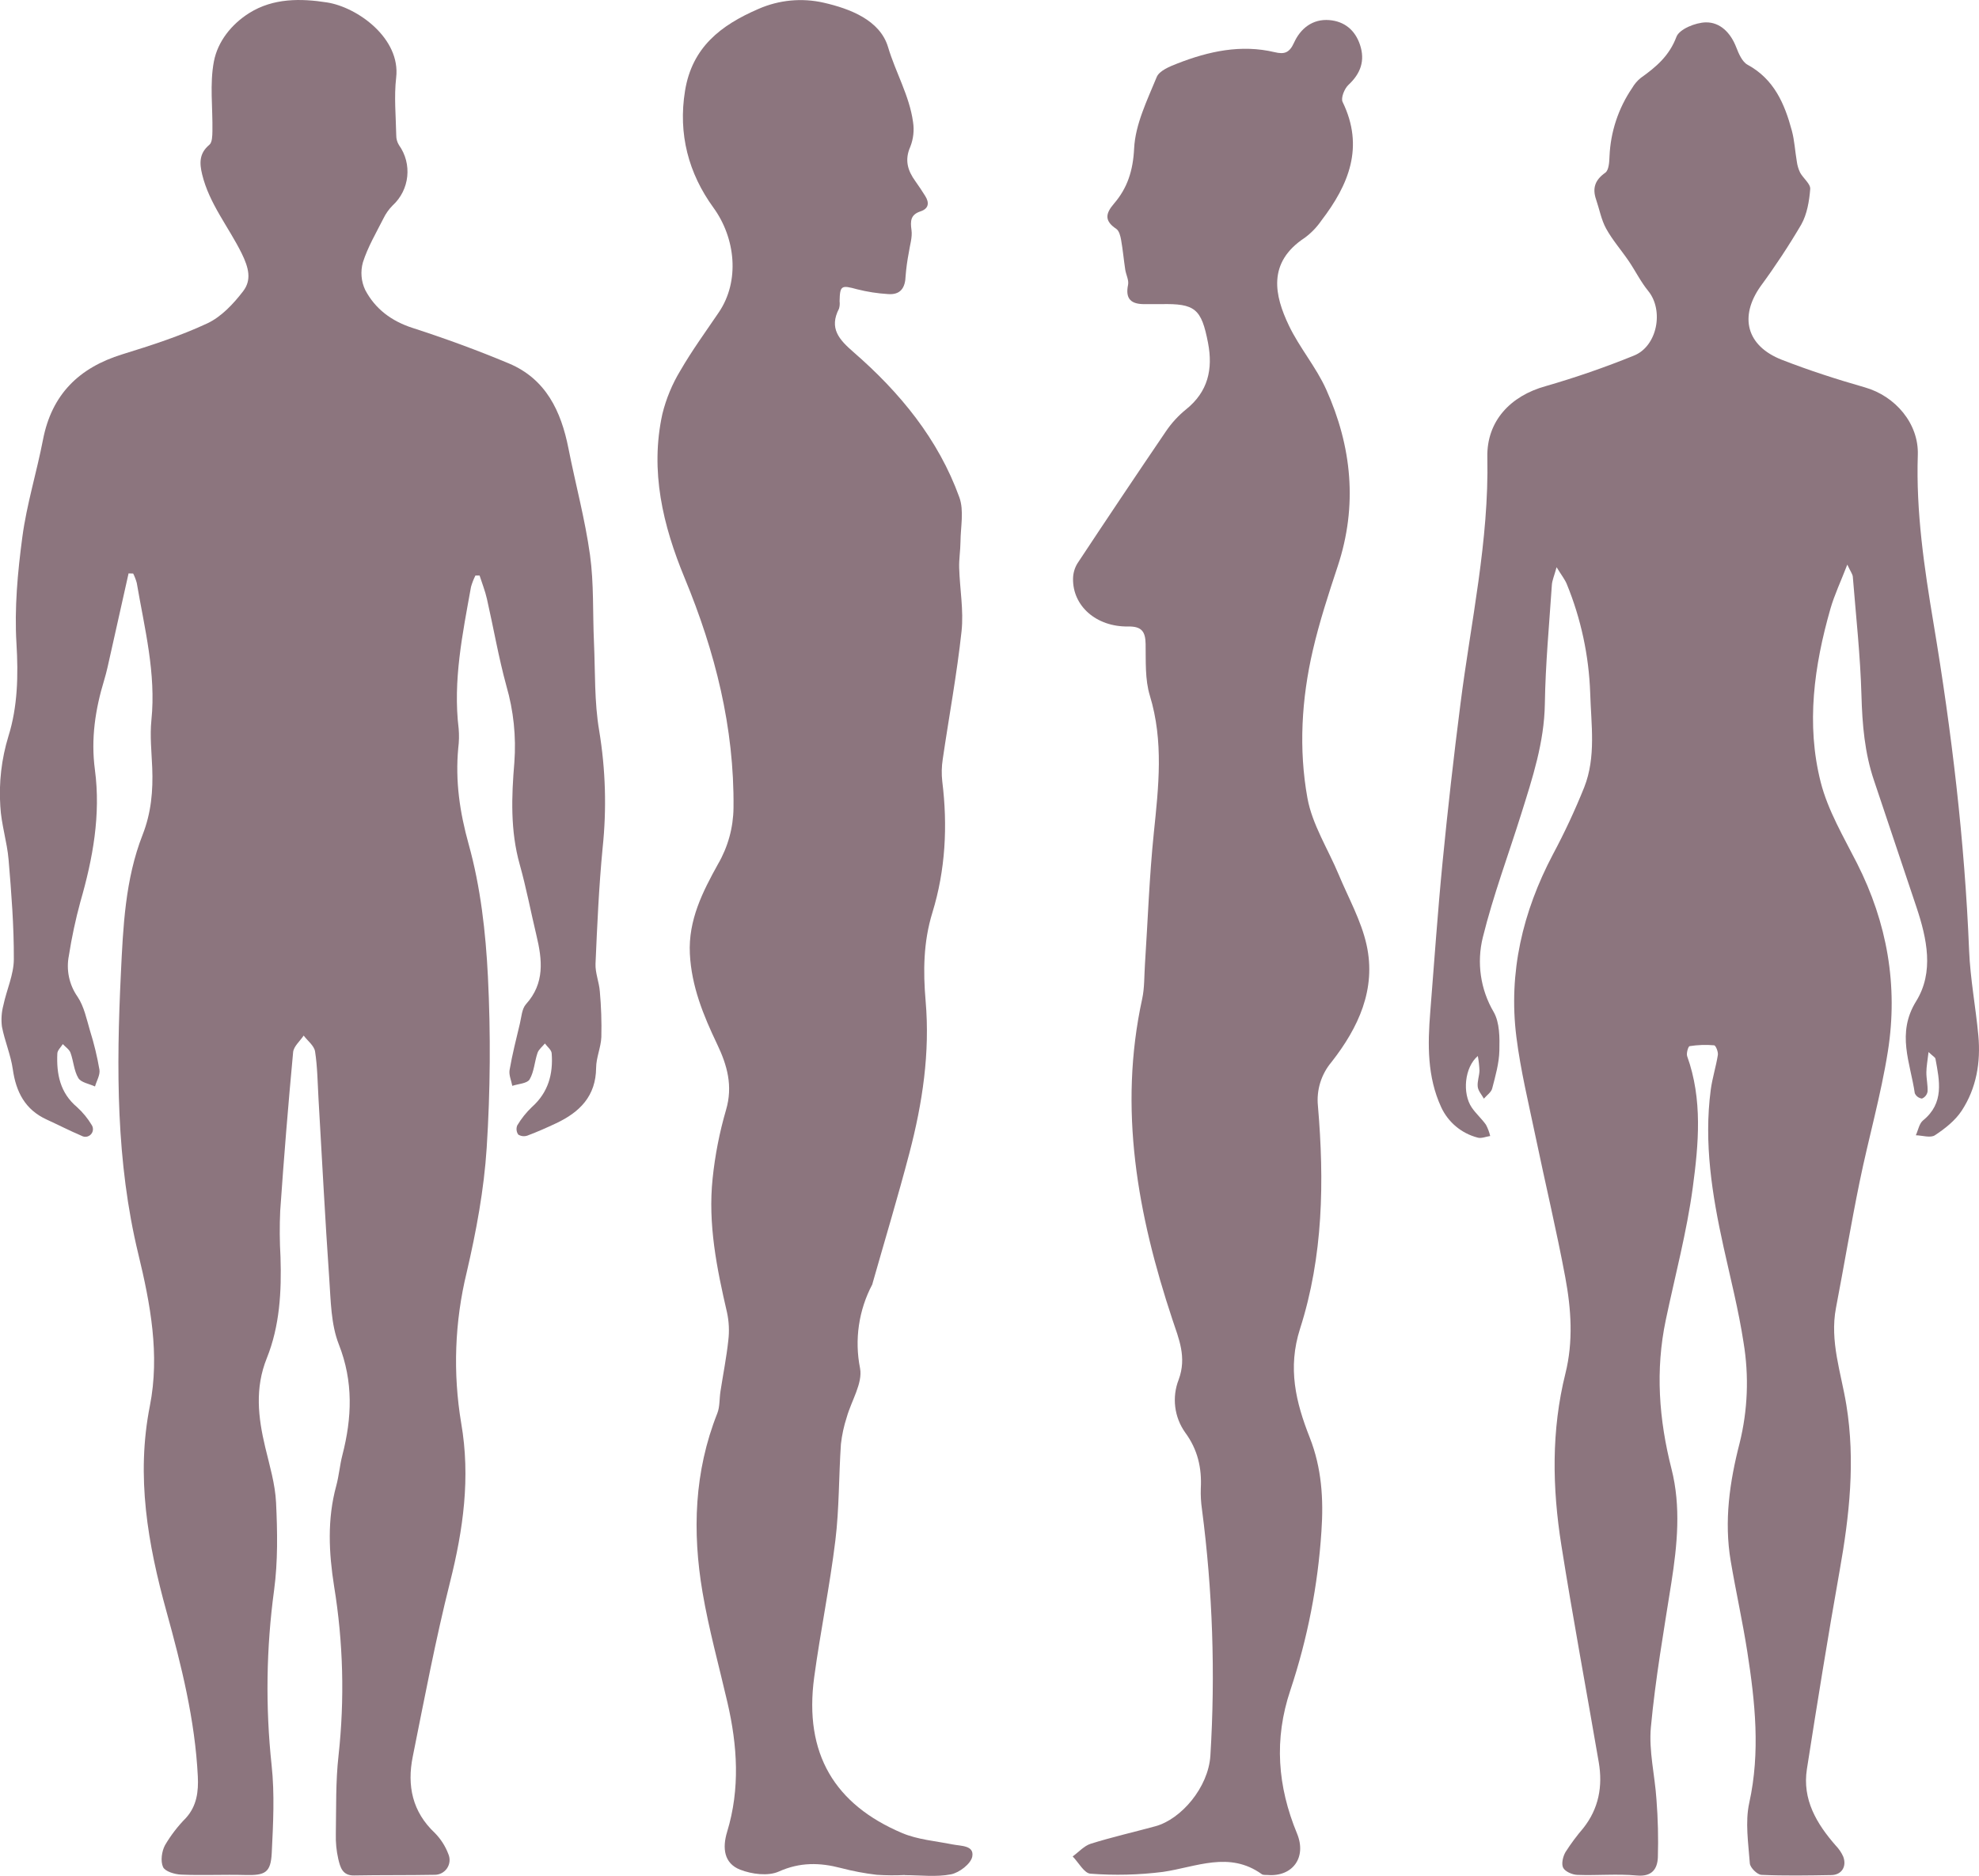
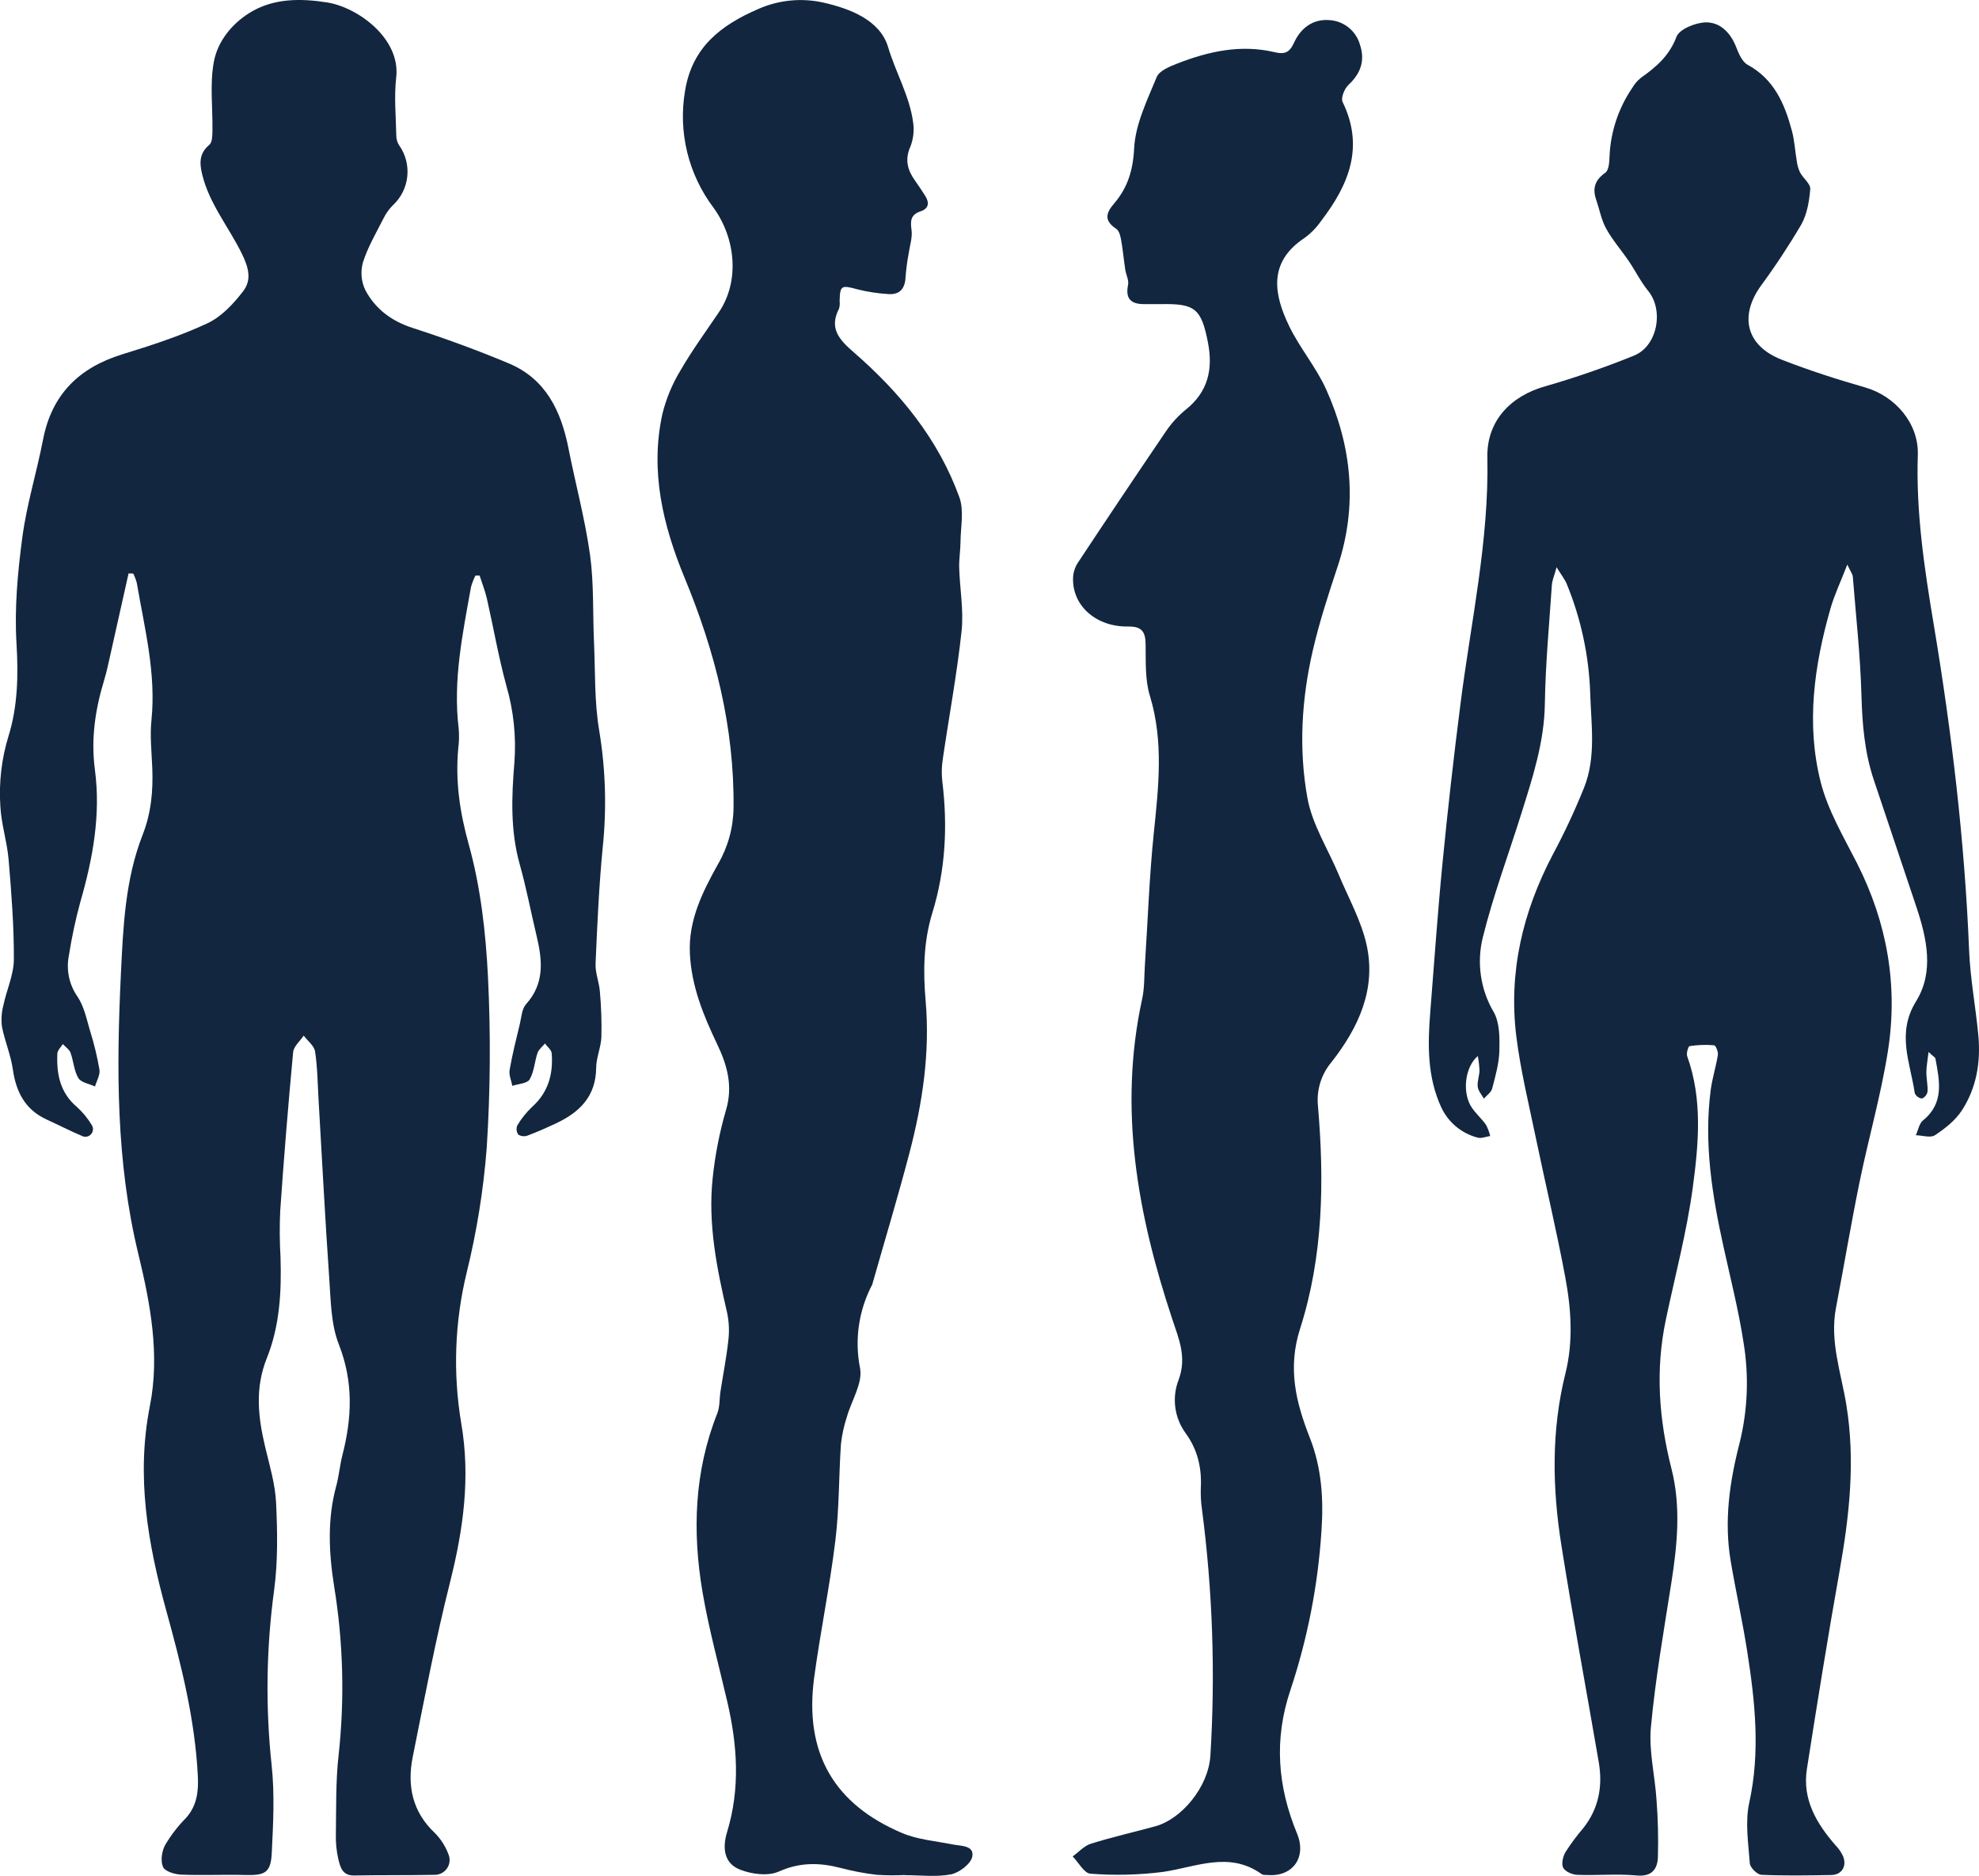
- <svg xmlns="http://www.w3.org/2000/svg" width="663.94" height="629.374" viewBox="0 0 663.94 629.374">
-   <g id="Grupo_55293" data-name="Grupo 55293" transform="translate(-357.804 -102.287)">
-     <path id="Trazado_104947" data-name="Trazado 104947" d="M400.935,294.673q-3.025,13.539-6.058,27.075c-.658,2.915-1.252,5.855-2.121,8.709-2.988,9.824-4.492,19.707-3.115,30.053,2.016,15.14-.68,29.843-4.885,44.386a167.385,167.385,0,0,0-3.851,18.048,17.911,17.911,0,0,0,2.9,13.729c2.212,3.284,3.051,7.553,4.21,11.47a99.713,99.713,0,0,1,3.153,13.049c.269,1.755-.951,3.739-1.493,5.618-1.925-.9-4.675-1.306-5.586-2.818-1.484-2.463-1.609-5.709-2.636-8.5-.416-1.131-1.693-1.945-2.578-2.9-.639,1.042-1.783,2.06-1.834,3.13-.322,6.883.893,13.216,6.61,18.013a26.752,26.752,0,0,1,4.978,6.093,2.554,2.554,0,0,1-3.453,3.531c-3.954-1.68-7.781-3.655-11.691-5.443-7.256-3.317-10.3-9.249-11.386-16.881-.692-4.835-2.712-9.468-3.645-14.287a18.892,18.892,0,0,1,.49-7.226c1.084-5.155,3.479-10.244,3.5-15.369.054-11.137-.822-22.3-1.757-33.412-.506-6.021-2.469-11.936-2.778-17.951a65.529,65.529,0,0,1,2.719-23.482c3.105-9.892,3.345-20.439,2.7-31.121-.716-11.832.395-23.907,1.97-35.709,1.468-11,4.819-21.74,6.93-32.673,2.932-15.188,12.082-24.152,26.587-28.635,9.673-2.99,19.4-6.121,28.539-10.39,4.7-2.2,8.779-6.557,12.023-10.794,2.876-3.758,1.919-7.792-.5-12.705-4.36-8.837-10.874-16.648-13.255-26.48-.927-3.826-1-7.086,2.422-9.935.963-.8,1-3.02,1.025-4.6.138-7.813-.946-15.835.5-23.381,1.273-6.632,5.861-12.469,11.877-16.237,8.049-5.041,17.3-4.916,26.068-3.545,10.218,1.6,24.746,12.042,23.2,25.233-.745,6.37-.092,12.91.029,19.371a6.1,6.1,0,0,0,.9,3.24,15.364,15.364,0,0,1-2.117,20.277,16.278,16.278,0,0,0-3.091,4.369c-2.448,4.836-5.248,9.591-6.876,14.706a13.264,13.264,0,0,0,.777,9.281c3.353,6.353,8.782,10.433,15.892,12.732,10.9,3.526,21.71,7.469,32.277,11.9,12.445,5.221,17.544,16.013,20.013,28.532,2.349,11.912,5.555,23.691,7.222,35.69,1.34,9.644.891,19.532,1.334,29.307.449,9.928.091,20.01,1.76,29.738a146.567,146.567,0,0,1,1.148,39.274c-1.244,12.908-1.823,25.887-2.384,38.848-.134,3.079,1.207,6.194,1.444,9.325a133.8,133.8,0,0,1,.508,15.3c-.134,3.456-1.725,6.872-1.752,10.313-.076,9.528-5.526,14.9-13.412,18.614-3.152,1.484-6.345,2.9-9.6,4.121a3.568,3.568,0,0,1-3.114-.326,3.22,3.22,0,0,1-.327-3.085,29.033,29.033,0,0,1,4.912-6.156c5.48-4.882,7.166-11.075,6.63-18.034-.088-1.148-1.478-2.195-2.267-3.289-.851,1.045-2.068,1.964-2.48,3.161-1.013,2.938-1.131,6.314-2.657,8.894-.817,1.382-3.8,1.483-5.807,2.162-.336-1.781-1.2-3.654-.91-5.325.909-5.224,2.21-10.383,3.45-15.545.537-2.239.669-4.991,2.063-6.537,6.344-7.032,5.455-14.9,3.5-23.065-1.9-7.931-3.411-15.966-5.613-23.809-3.18-11.327-2.758-22.78-1.8-34.243a72.772,72.772,0,0,0-2.672-25.656c-2.634-9.622-4.321-19.5-6.537-29.24-.6-2.647-1.624-5.2-2.454-7.793l-1.394-.007a20.8,20.8,0,0,0-1.486,3.813c-2.824,15.73-6.112,31.421-4.141,47.582a30.652,30.652,0,0,1-.138,6.489c-1.031,11.049.487,21.478,3.521,32.381,3.974,14.277,5.686,29.426,6.433,44.3a505.74,505.74,0,0,1-.411,57.421c-.9,14.043-3.518,28.1-6.718,41.839a125.877,125.877,0,0,0-1.833,50.578c3.149,18.187.69,35.678-3.757,53.358-4.864,19.341-8.57,38.981-12.505,58.546-1.945,9.674-.169,18.471,7.454,25.611a20.417,20.417,0,0,1,4.514,7.089,4.972,4.972,0,0,1-4.7,6.912c-8.99.172-17.984.048-26.974.218-3.943.075-4.626-2.868-5.269-5.5a33.542,33.542,0,0,1-.824-8.429c.147-8.778-.081-17.62.906-26.315a209.966,209.966,0,0,0-1.487-56.766c-1.78-11.274-2.342-22.517.717-33.715.919-3.365,1.183-6.907,2.055-10.289,3.226-12.521,3.735-24.639-1.192-37.18-2.65-6.745-2.691-14.645-3.21-22.072-1.4-20.072-2.423-40.171-3.6-60.258-.313-5.32-.344-10.687-1.159-15.931-.3-1.929-2.493-3.563-3.823-5.332-1.226,1.854-3.354,3.624-3.537,5.576q-2.488,26.6-4.334,53.256a151.3,151.3,0,0,0,.1,15.487c.372,11.578-.255,23.123-4.6,33.924-4.053,10.081-2.916,19.847-.525,29.876,1.465,6.146,3.339,12.344,3.636,18.584.464,9.757.631,19.687-.656,29.333a243.885,243.885,0,0,0-.836,58.78c1.045,9.686.524,19.6.046,29.37-.327,6.693-2.208,7.622-8.926,7.445-7.156-.19-14.329.173-21.477-.124-2.149-.09-5.4-1.057-6.073-2.553-.893-1.994-.439-5.263.666-7.325a46.5,46.5,0,0,1,6.963-9.069c3.718-4.06,4.291-8.954,4.042-13.993-.932-18.926-5.51-37.22-10.518-55.348-6.272-22.7-10.25-45.287-5.57-68.976,3.382-17.12.188-34.182-3.879-50.963-7.506-30.964-7.357-62.442-5.853-93.933.753-15.767,1.435-31.747,7.289-46.694,2.9-7.395,3.542-14.8,3.234-22.512-.214-5.326-.813-10.715-.274-15.977,1.611-15.735-2.311-30.8-4.914-46.032a17.009,17.009,0,0,0-1.2-3.148Z" fill="#8c757e" />
-     <path id="Trazado_104948" data-name="Trazado 104948" d="M880.027,292.594c-.807,2.949-1.483,4.427-1.584,5.943-.888,13.291-2.152,26.582-2.352,39.887-.2,12.942-4.146,24.88-7.925,36.938-4.322,13.789-9.409,27.381-12.877,41.378a33.512,33.512,0,0,0,3.643,25.1c2.019,3.553,2.006,8.589,1.9,12.927-.1,4.264-1.327,8.54-2.412,12.72-.336,1.292-1.827,2.283-2.789,3.412-.723-1.318-1.889-2.583-2.057-3.969-.214-1.758.527-3.61.584-5.43a35.734,35.734,0,0,0-.554-4.917c-4.478,3.8-5.268,12.538-2.03,17.3,1.391,2.045,3.317,3.722,4.748,5.745a15.645,15.645,0,0,1,1.43,3.8c-1.412.206-2.966.9-4.212.535a18.6,18.6,0,0,1-12.23-10.21c-4.708-10.2-4.538-21.014-3.67-31.877,1.34-16.765,2.491-33.55,4.131-50.286q2.6-26.557,5.993-53.036c3.484-27.565,9.623-54.808,9.031-82.853-.257-12.123,7.744-20.581,19.555-23.856a299.2,299.2,0,0,0,29.586-10.237c7.883-3.107,10.162-15.184,4.826-21.71-2.506-3.066-4.284-6.716-6.523-10.013-2.49-3.666-5.469-7.044-7.592-10.9-1.634-2.969-2.246-6.495-3.364-9.755-1.31-3.825-.362-6.564,3.086-9,1.194-.843,1.35-3.614,1.415-5.524a44,44,0,0,1,7.6-22.9,12.281,12.281,0,0,1,2.889-3.386c5.112-3.629,9.554-7.372,11.964-13.779.976-2.592,6.427-4.8,9.875-4.848,4.808-.07,8.3,3.5,10.168,8.312.846,2.174,2,4.914,3.825,5.907,8.91,4.848,12.433,13.108,14.852,22.112.9,3.354,1.07,6.9,1.665,10.343a12.125,12.125,0,0,0,1.115,3.747c1.053,1.921,3.519,3.775,3.382,5.5-.323,4.059-1.059,8.458-3.021,11.934a242.094,242.094,0,0,1-13.612,20.655c-7.272,10.263-4.747,20.074,7.14,24.707,9.1,3.549,18.452,6.561,27.851,9.252,10.2,2.92,18.09,12.131,17.741,22.652-.636,19.113,2.157,37.865,5.288,56.6,6.073,36.328,10.428,72.826,11.919,109.663.386,9.547,2.222,19.028,3.1,28.565.825,8.936-.634,17.628-5.579,25.184-2.175,3.322-5.62,6.03-8.992,8.252-1.489.98-4.231.058-6.4,0,.783-1.692,1.124-3.93,2.424-4.987,7.166-5.825,5.522-13.251,4.161-20.665-.091-.5-.853-.868-2.323-2.272-.334,2.939-.719,4.878-.73,6.818-.012,2.154.521,4.322.4,6.46a3.11,3.11,0,0,1-1.886,2.334,3.029,3.029,0,0,1-2.4-1.794c-1.487-10.258-6.235-20.067.458-30.864,6.045-9.752,3.636-20.974.12-31.513q-7.105-21.3-14.27-42.578c-3.136-9.266-3.924-18.769-4.2-28.522-.37-13.288-1.833-26.547-2.9-39.813-.069-.854-.729-1.659-1.847-4.066-2.254,5.83-4.352,10.23-5.672,14.851-5.458,19.115-8.193,38.665-3.257,58.124,2.41,9.5,7.683,18.358,12.187,27.24,10.125,19.967,13.828,41.065,10.362,63.032-2.33,14.764-6.5,29.228-9.5,43.9-2.868,14.025-5.224,28.154-7.917,42.215-2.15,11.232,1.735,21.839,3.484,32.6,3.055,18.777,1.023,37.139-2.263,55.607-3.936,22.127-7.5,44.323-10.977,66.528-1.6,10.241,3.248,18.336,9.7,25.708a12.771,12.771,0,0,1,2.49,3.682c1.248,3.321-.539,6.13-3.966,6.187-7.829.13-15.67.28-23.484-.076-1.412-.064-3.785-2.421-3.889-3.852-.493-6.76-1.614-13.844-.192-20.3,3.756-17.061,1.969-33.833-.649-50.655-1.588-10.2-3.855-20.294-5.573-30.476-2.263-13.406-.366-26.579,2.989-39.566A83.433,83.433,0,0,0,942.75,552.7c-1.656-10.84-4.394-21.519-6.753-32.247-3.806-17.315-6.6-34.715-4.255-52.5.519-3.945,1.775-7.79,2.391-11.728.163-1.038-.709-3.179-1.25-3.228a34.213,34.213,0,0,0-8.231.282c-.463.071-1.158,2.422-.812,3.385,5.206,14.486,3.844,29.413,1.881,44.016-2.012,14.967-5.954,29.675-9.064,44.494-3.531,16.819-2.3,33.353,1.928,49.965,3.206,12.594,1.948,25.449-.06,38.216-2.534,16.109-5.352,32.211-6.862,48.426-.74,7.958,1.346,16.156,1.872,24.264a180.036,180.036,0,0,1,.47,19.413c-.167,3.87-1.965,6.544-7.07,6.074-6.607-.607-13.321.04-19.976-.21-1.672-.062-4.058-1.091-4.723-2.389s-.081-3.783.785-5.261a70.853,70.853,0,0,1,5.941-8c5.229-6.58,6.593-14.091,5.208-22.166-4.164-24.286-8.7-48.513-12.553-72.847-3.041-19.2-3.387-38.472,1.373-57.558,2.681-10.748,1.941-21.607-.046-32.264-2.96-15.867-6.727-31.582-10.012-47.391-2.3-11.055-4.99-22.079-6.393-33.257-2.715-21.64,2.111-41.973,12.238-61.21a227.245,227.245,0,0,0,10.53-22.567c4.025-10.237,2.3-21.068,1.994-31.682a106.087,106.087,0,0,0-7.833-36.432C882.841,296.716,881.711,295.344,880.027,292.594Z" fill="#8c757e" />
-     <path id="Trazado_104949" data-name="Trazado 104949" d="M661.406,731.369a82.672,82.672,0,0,1-9.488-.072,87.955,87.955,0,0,1-11.992-2.272c-7.121-1.859-13.74-1.994-20.859,1.19-3.578,1.6-9.063.885-12.959-.64-5.435-2.128-6.01-7.279-4.358-12.694,4.4-14.44,3.455-28.925.106-43.4-2.85-12.322-6.249-24.553-8.363-37-3.45-20.313-2.792-40.473,4.953-59.99.888-2.239.685-4.9,1.064-7.355.883-5.721,2.021-11.413,2.641-17.161a28.391,28.391,0,0,0-.427-9.3c-3.444-14.818-6.449-29.714-4.841-44.99a129.453,129.453,0,0,1,4.492-22.976c2.379-8.063.4-15.031-2.982-22.1-4.606-9.633-8.609-19.415-9.147-30.345-.554-11.256,4.286-20.784,9.439-30.06a38.335,38.335,0,0,0,5.205-18.867c.3-26.97-6.171-52.414-16.389-77.115-7.313-17.68-11.669-35.873-7.477-55.036a52.132,52.132,0,0,1,6.047-14.578c3.9-6.752,8.532-13.089,12.911-19.562,7.1-10.489,5.578-24.9-1.831-35.092-8.35-11.487-11.885-24.706-9.521-39.217,2.375-14.576,11.952-21.98,24.628-27.453a35.072,35.072,0,0,1,21.893-2.093c8.742,2.006,18.886,5.8,21.594,14.908,2.527,8.5,7.157,16.282,8.375,25.1a15.962,15.962,0,0,1-.9,8.28c-1.99,4.474-.908,8.026,1.687,11.614,1.167,1.613,2.254,3.287,3.314,4.973,1.443,2.3,1.132,4.238-1.588,5.135-3.32,1.1-3.466,3.185-3.031,6.262.345,2.445-.55,5.068-.908,7.61a70.256,70.256,0,0,0-1.06,7.734c-.112,4.034-1.69,6.493-5.961,6.142a56.517,56.517,0,0,1-10.291-1.6c-5.323-1.46-5.788-1.307-5.9,4.015a6.036,6.036,0,0,1-.194,2.469c-3.414,6.628.006,10.374,4.909,14.634,15.5,13.47,28.41,29.143,35.471,48.7,1.6,4.437.412,9.909.372,14.9-.024,2.916-.529,5.836-.442,8.742.212,7.1,1.55,14.283.8,21.256-1.553,14.38-4.22,28.637-6.314,42.961a28.141,28.141,0,0,0-.152,7.457c1.848,14.914,1.072,29.725-3.328,44.027-3.037,9.87-3.112,19.741-2.257,29.649,1.5,17.37-1.062,34.225-5.416,50.871-3.829,14.638-8.212,29.13-12.35,43.686a2.658,2.658,0,0,1-.119.484,42.439,42.439,0,0,0-4.113,28.177c.923,5.022-2.924,10.889-4.472,16.414a45.34,45.34,0,0,0-1.949,8.995c-.728,10.764-.559,21.622-1.86,32.307-1.87,15.357-5.02,30.553-7.105,45.889-3.509,25.819,7.014,42.778,29.474,52.3,5.236,2.22,11.233,2.681,16.907,3.818,2.87.574,7.32.29,6.658,4.049-.429,2.431-4.358,5.448-7.151,5.994-4.974.974-10.276.274-15.441.274Z" fill="#8c757e" />
-     <path id="Trazado_104950" data-name="Trazado 104950" d="M747.283,204.325c-1.833,0-3.666-.011-5.5,0-4.406.031-6.524-1.652-5.525-6.468.326-1.573-.688-3.395-.948-5.125-.5-3.32-.8-6.674-1.387-9.977-.233-1.308-.667-3.046-1.617-3.681-3.958-2.647-3.712-5.053-.759-8.479,4.511-5.238,6.382-11.077,6.75-18.506.4-8.117,4.386-16.181,7.575-23.953.869-2.117,4.33-3.529,6.889-4.528,10.532-4.111,21.361-6.507,32.692-3.814,3.235.768,4.927.26,6.495-3.194,2.138-4.709,6.18-8.043,11.857-7.571,5.091.424,8.634,3.4,10.261,8.265,1.77,5.293.264,9.622-3.862,13.465-1.35,1.256-2.613,4.4-1.965,5.731,7.349,15.109,2.067,27.79-7.123,39.8a24.263,24.263,0,0,1-5.521,5.735c-12.794,8.383-10.115,19.529-5.4,29.438,3.551,7.457,9.153,13.957,12.529,21.472,8.611,19.165,10.615,38.982,3.874,59.329-3.08,9.3-6.14,18.654-8.346,28.183-3.789,16.358-4.785,33.159-1.815,49.593,1.61,8.909,6.934,17.137,10.5,25.705,3.249,7.8,7.529,15.389,9.334,23.519,3.308,14.892-2.729,27.82-11.741,39.333a19.74,19.74,0,0,0-4.573,14.714c2.168,25.239,1.777,50.505-5.987,74.741-4.249,13.263-1.425,24.7,3.243,36.552,3.994,10.142,4.668,20.6,3.923,31.419a212.21,212.21,0,0,1-10.41,53.29c-5.567,16.544-4.318,32.308,2.222,48.145,3.323,8.048-1.509,14.568-9.86,13.9-.662-.053-1.484.073-1.956-.266-10.923-7.85-21.968-2.409-33.157-.768a120.384,120.384,0,0,1-24.327.6c-2.095-.122-3.986-3.76-5.971-5.783,2.016-1.463,3.832-3.565,6.085-4.27,7.134-2.23,14.444-3.89,21.661-5.858,8.644-2.357,17.753-13,18.451-23.631a432.406,432.406,0,0,0-2.824-82.75,39.269,39.269,0,0,1-.386-6.98c.371-6.866-1.052-13.061-5.24-18.738a18.805,18.805,0,0,1-2.178-17.76c2.772-7.521.032-13.707-2.13-20.219C739.479,509.858,732.937,474.346,741,437.4c.8-3.692.666-7.6.916-11.4.967-14.765,1.473-29.577,2.988-44.285,1.593-15.465,3.349-30.707-1.337-46.059-1.655-5.424-1.32-11.528-1.417-17.329-.07-4.212-1.389-5.914-5.867-5.846-10.7.163-18.647-6.9-18.48-16.069a10.062,10.062,0,0,1,1.48-5.118q14.706-22.254,29.7-44.318a33.991,33.991,0,0,1,6.711-7.318c7.393-5.917,9.1-13.5,7.394-22.342C760.87,205.85,758.761,204.082,747.283,204.325Z" fill="#8c757e" />
+ <svg xmlns="http://www.w3.org/2000/svg" width="610" height="578.244" viewBox="0 0 610 578.244">
+   <g id="Grupo_1054677" data-name="Grupo 1054677" transform="translate(-357.804 -102.287)">
+     <path id="Trazado_104947" data-name="Trazado 104947" d="M397.431,279.043q-2.78,12.439-5.566,24.875c-.6,2.678-1.15,5.379-1.949,8-2.745,9.026-4.127,18.106-2.862,27.611,1.852,13.91-.625,27.419-4.488,40.78a153.791,153.791,0,0,0-3.538,16.582,16.456,16.456,0,0,0,2.668,12.614c2.032,3.017,2.8,6.939,3.868,10.538a91.612,91.612,0,0,1,2.9,11.989c.247,1.612-.874,3.435-1.372,5.162-1.769-.829-4.3-1.2-5.132-2.589-1.363-2.263-1.478-5.245-2.422-7.812-.382-1.039-1.555-1.787-2.369-2.667-.587.957-1.638,1.893-1.685,2.876-.3,6.324.82,12.142,6.073,16.55a24.58,24.58,0,0,1,4.574,5.6,2.347,2.347,0,0,1-3.172,3.244c-3.633-1.543-7.149-3.358-10.741-5-6.667-3.048-9.46-8.5-10.461-15.51-.636-4.442-2.492-8.7-3.349-13.126a17.357,17.357,0,0,1,.45-6.639c1-4.736,3.2-9.412,3.219-14.12.05-10.232-.755-20.486-1.614-30.7-.465-5.532-2.268-10.966-2.552-16.493a60.205,60.205,0,0,1,2.5-21.574c2.853-9.088,3.073-18.779,2.479-28.593-.658-10.871.363-21.965,1.81-32.808,1.349-10.108,4.428-19.974,6.367-30.019,2.694-13.954,11.1-22.19,24.427-26.309,8.887-2.747,17.822-5.624,26.22-9.546,4.32-2.017,8.066-6.024,11.046-9.917,2.642-3.453,1.763-7.159-.463-11.673-4.006-8.119-9.991-15.3-12.178-24.329-.852-3.515-.922-6.51,2.225-9.128.885-.736.916-2.775.942-4.223.127-7.178-.869-14.549.46-21.481,1.17-6.093,5.385-11.456,10.912-14.918,7.4-4.631,15.893-4.517,23.95-3.257,9.388,1.468,22.736,11.064,21.318,23.183-.684,5.852-.085,11.861.027,17.8a5.609,5.609,0,0,0,.829,2.977,14.116,14.116,0,0,1-1.945,18.63,14.955,14.955,0,0,0-2.84,4.014c-2.249,4.443-4.822,8.812-6.317,13.511a12.186,12.186,0,0,0,.714,8.527c3.081,5.837,8.069,9.585,14.6,11.7,10.019,3.24,19.946,6.862,29.655,10.936,11.434,4.8,16.119,14.712,18.387,26.214,2.158,10.944,5.1,21.766,6.635,32.79,1.231,8.861.819,17.945,1.226,26.926.413,9.121.084,18.384,1.617,27.322a134.66,134.66,0,0,1,1.055,36.083c-1.143,11.859-1.675,23.784-2.19,35.692-.123,2.829,1.109,5.691,1.327,8.567a122.918,122.918,0,0,1,.467,14.062c-.123,3.175-1.585,6.314-1.61,9.475-.07,8.754-5.077,13.689-12.323,17.1-2.9,1.363-5.829,2.666-8.824,3.786a3.278,3.278,0,0,1-2.861-.3,2.958,2.958,0,0,1-.3-2.834,26.673,26.673,0,0,1,4.513-5.656c5.035-4.485,6.584-10.175,6.091-16.569-.081-1.055-1.358-2.017-2.083-3.022-.782.96-1.9,1.8-2.279,2.9-.931,2.7-1.039,5.8-2.441,8.171-.751,1.27-3.492,1.362-5.335,1.986-.309-1.636-1.1-3.357-.836-4.892.835-4.8,2.03-9.539,3.17-14.282.493-2.057.615-4.586,1.9-6.006,5.829-6.461,5.012-13.685,3.216-21.191-1.743-7.287-3.134-14.669-5.157-21.875-2.922-10.407-2.534-20.929-1.651-31.461A66.859,66.859,0,0,0,513.9,313.73c-2.42-8.84-3.97-17.916-6.006-26.865-.553-2.432-1.492-4.776-2.255-7.16l-1.281-.006a19.112,19.112,0,0,0-1.365,3.5c-2.595,14.452-5.615,28.868-3.8,43.716a28.163,28.163,0,0,1-.127,5.962c-.947,10.151.447,19.733,3.235,29.75,3.651,13.117,5.224,27.035,5.91,40.7a464.645,464.645,0,0,1-.378,52.756,237.01,237.01,0,0,1-6.172,38.44A115.65,115.65,0,0,0,499.972,541c2.893,16.709.634,32.779-3.452,49.023-4.469,17.77-7.874,35.814-11.489,53.79-1.787,8.888-.155,16.97,6.848,23.53a18.758,18.758,0,0,1,4.147,6.513,4.568,4.568,0,0,1-4.314,6.35c-8.26.158-16.523.044-24.783.2-3.623.069-4.25-2.635-4.841-5.054a30.817,30.817,0,0,1-.757-7.744c.135-8.065-.074-16.189.832-24.177a192.909,192.909,0,0,0-1.366-52.154c-1.635-10.358-2.152-20.688.659-30.976.844-3.092,1.087-6.346,1.888-9.453,2.964-11.5,3.432-22.637-1.1-34.159-2.435-6.2-2.472-13.455-2.949-20.279-1.287-18.441-2.226-36.907-3.312-55.363-.288-4.888-.316-9.819-1.065-14.637-.276-1.772-2.29-3.274-3.512-4.9-1.126,1.7-3.081,3.33-3.25,5.123q-2.286,24.437-3.982,48.929a139.005,139.005,0,0,0,.093,14.229c.342,10.637-.234,21.245-4.224,31.168-3.724,9.262-2.679,18.235-.482,27.449,1.346,5.647,3.068,11.341,3.341,17.074.426,8.964.58,18.088-.6,26.95a224.072,224.072,0,0,0-.768,54c.96,8.9.481,18,.042,26.984-.3,6.149-2.029,7-8.2,6.84-6.575-.175-13.165.159-19.732-.114-1.974-.083-4.963-.971-5.58-2.346-.82-1.832-.4-4.835.612-6.73a42.717,42.717,0,0,1,6.4-8.332c3.416-3.73,3.942-8.227,3.714-12.856-.856-17.388-5.062-34.2-9.664-50.852-5.762-20.854-9.417-41.608-5.117-63.372,3.107-15.729.173-31.405-3.564-46.823-6.9-28.448-6.759-57.369-5.378-86.3.692-14.486,1.318-29.168,6.7-42.9,2.661-6.794,3.254-13.6,2.971-20.683-.2-4.893-.747-9.845-.252-14.679,1.48-14.457-2.123-28.3-4.515-42.292a15.624,15.624,0,0,0-1.1-2.892Z" fill="#12263f" />
+     <path id="Trazado_104948" data-name="Trazado 104948" d="M876.544,277.743c-.741,2.709-1.362,4.067-1.455,5.46-.816,12.211-1.977,24.422-2.161,36.647-.179,11.891-3.809,22.859-7.281,33.937-3.971,12.669-8.645,25.157-11.831,38.016a30.789,30.789,0,0,0,3.347,23.063c1.855,3.264,1.843,7.891,1.747,11.877-.094,3.918-1.219,7.846-2.216,11.687-.309,1.187-1.679,2.1-2.562,3.135-.664-1.211-1.735-2.373-1.89-3.647-.2-1.615.484-3.317.537-4.989a32.848,32.848,0,0,0-.509-4.518c-4.114,3.489-4.84,11.519-1.865,15.9,1.278,1.879,3.048,3.42,4.362,5.278a14.376,14.376,0,0,1,1.314,3.488c-1.3.189-2.725.826-3.87.492a17.084,17.084,0,0,1-11.236-9.38c-4.325-9.373-4.169-19.307-3.372-29.287,1.231-15.4,2.289-30.824,3.8-46.2q2.391-24.4,5.506-48.727c3.2-25.326,8.841-50.355,8.3-76.122-.236-11.138,7.115-18.909,17.966-21.918a274.882,274.882,0,0,0,27.182-9.405c7.243-2.855,9.336-13.95,4.434-19.946-2.3-2.817-3.936-6.17-5.993-9.2-2.288-3.368-5.025-6.472-6.975-10.016-1.5-2.728-2.064-5.967-3.091-8.963-1.2-3.514-.333-6.031,2.835-8.266,1.1-.775,1.24-3.32,1.3-5.075a40.427,40.427,0,0,1,6.981-21.044,11.282,11.282,0,0,1,2.654-3.111c4.7-3.334,8.778-6.773,10.992-12.66.9-2.381,5.9-4.408,9.073-4.454,4.417-.064,7.622,3.217,9.342,7.637.777,2,1.838,4.515,3.514,5.427,8.186,4.454,11.423,12.043,13.645,20.316.828,3.082.983,6.339,1.53,9.5a11.14,11.14,0,0,0,1.024,3.443c.967,1.765,3.233,3.468,3.107,5.05-.3,3.729-.973,7.771-2.776,10.964A222.449,222.449,0,0,1,939.441,191.1c-6.681,9.429-4.361,18.443,6.56,22.7,8.365,3.261,16.953,6.028,25.588,8.5,9.371,2.683,16.62,11.145,16.3,20.812-.584,17.56,1.982,34.789,4.858,52,5.58,33.377,9.581,66.91,10.951,100.754.355,8.771,2.041,17.482,2.851,26.244.758,8.21-.582,16.2-5.126,23.138-2,3.052-5.163,5.54-8.261,7.582-1.368.9-3.887.053-5.884,0,.719-1.555,1.033-3.611,2.227-4.582,6.584-5.352,5.073-12.174,3.823-18.986-.083-.456-.784-.8-2.134-2.087-.307,2.7-.661,4.482-.671,6.264-.011,1.979.479,3.971.365,5.935a2.857,2.857,0,0,1-1.733,2.144,2.782,2.782,0,0,1-2.206-1.648c-1.366-9.425-5.729-18.437.421-28.357,5.554-8.96,3.341-19.27.11-28.953q-6.528-19.568-13.111-39.119c-2.881-8.513-3.605-17.244-3.856-26.2-.34-12.208-1.684-24.39-2.661-36.579-.063-.785-.67-1.524-1.7-3.736-2.071,5.356-4,9.4-5.211,13.644-5.015,17.562-7.527,35.524-2.992,53.4,2.214,8.732,7.059,16.867,11.2,25.027,9.3,18.345,12.7,37.729,9.52,57.911-2.141,13.565-5.976,26.853-8.732,40.332-2.635,12.886-4.8,25.867-7.274,38.785-1.975,10.319,1.594,20.065,3.2,29.949,2.807,17.252.94,34.122-2.079,51.089-3.616,20.329-6.891,40.722-10.085,61.123-1.474,9.409,2.984,16.846,8.907,23.619a11.737,11.737,0,0,1,2.288,3.383c1.147,3.051-.5,5.632-3.644,5.684-7.193.119-14.4.257-21.576-.07-1.3-.059-3.478-2.224-3.573-3.539-.453-6.211-1.483-12.719-.177-18.653,3.451-15.675,1.809-31.084-.6-46.54-1.459-9.372-3.542-18.645-5.12-28-2.079-12.317-.336-24.42,2.746-36.352a76.653,76.653,0,0,0,1.216-31.007c-1.521-9.959-4.037-19.771-6.2-29.627-3.5-15.908-6.06-31.895-3.909-48.239.477-3.625,1.631-7.157,2.2-10.775.15-.954-.651-2.921-1.149-2.966a31.435,31.435,0,0,0-7.562.259c-.425.065-1.064,2.225-.746,3.11,4.783,13.309,3.532,27.023,1.728,40.44-1.849,13.751-5.47,27.264-8.328,40.879-3.244,15.453-2.114,30.643,1.771,45.906,2.946,11.571,1.79,23.381-.055,35.111-2.328,14.8-4.917,29.594-6.3,44.492-.68,7.311,1.237,14.843,1.72,22.293a165.4,165.4,0,0,1,.432,17.836c-.153,3.556-1.805,6.012-6.5,5.581-6.07-.558-12.239.037-18.353-.193-1.536-.057-3.728-1-4.339-2.195s-.074-3.476.721-4.834a65.079,65.079,0,0,1,5.458-7.351c4.8-6.046,6.057-12.946,4.785-20.365-3.826-22.313-7.99-44.572-11.533-66.929-2.794-17.64-3.112-35.346,1.261-52.882,2.463-9.875,1.783-19.852-.042-29.643-2.719-14.578-6.18-29.016-9.2-43.541-2.109-10.157-4.585-20.285-5.874-30.555-2.494-19.882,1.94-38.563,11.244-56.237a208.788,208.788,0,0,0,9.675-20.734c3.7-9.405,2.11-19.356,1.832-29.108a97.467,97.467,0,0,0-7.2-33.472C879.13,281.53,878.092,280.269,876.544,277.743Z" transform="translate(-38.943 -0.609)" fill="#12263f" />
+     <path id="Trazado_104949" data-name="Trazado 104949" d="M654.661,680.263a75.952,75.952,0,0,1-8.717-.066,80.82,80.82,0,0,1-11.018-2.087c-6.542-1.708-12.624-1.832-19.164,1.093-3.287,1.47-8.327.813-11.906-.588-4.993-1.955-5.522-6.688-4-11.663,4.046-13.267,3.174-26.575.1-39.879-2.619-11.321-5.741-22.558-7.684-34-3.17-18.663-2.565-37.185,4.551-55.116.816-2.057.629-4.5.978-6.757.811-5.256,1.857-10.486,2.426-15.767a26.083,26.083,0,0,0-.392-8.548c-3.164-13.614-5.925-27.3-4.448-41.335a118.937,118.937,0,0,1,4.127-21.109c2.186-7.408.364-13.81-2.74-20.3-4.232-8.85-7.91-17.838-8.4-27.88-.509-10.342,3.938-19.1,8.672-27.618a35.22,35.22,0,0,0,4.782-17.334c.277-24.779-5.67-48.156-15.058-70.85-6.719-16.244-10.721-32.959-6.87-50.565a47.9,47.9,0,0,1,5.556-13.394c3.587-6.2,7.839-12.026,11.862-17.973,6.52-9.637,5.125-22.877-1.682-32.241a46.748,46.748,0,0,1-8.747-36.031c2.182-13.392,10.981-20.194,22.627-25.223a32.223,32.223,0,0,1,20.114-1.923c8.032,1.843,17.352,5.33,19.84,13.7,2.322,7.806,6.576,14.959,7.695,23.06a14.666,14.666,0,0,1-.823,7.607c-1.828,4.111-.834,7.374,1.55,10.67,1.072,1.482,2.071,3.02,3.045,4.569,1.326,2.11,1.04,3.894-1.459,4.718-3.05,1.006-3.184,2.926-2.785,5.753.317,2.246-.505,4.656-.834,6.992a64.573,64.573,0,0,0-.974,7.106c-.1,3.706-1.553,5.965-5.477,5.643a51.927,51.927,0,0,1-9.455-1.467c-4.891-1.341-5.318-1.2-5.425,3.689a5.544,5.544,0,0,1-.178,2.268c-3.137,6.09.005,9.531,4.51,13.445,14.243,12.376,26.1,26.775,32.589,44.747,1.472,4.077.378,9.1.342,13.692-.022,2.679-.486,5.362-.406,8.032.195,6.52,1.424,13.123.732,19.529-1.427,13.212-3.877,26.31-5.8,39.471a25.854,25.854,0,0,0-.14,6.851c1.7,13.7.985,27.31-3.058,40.45-2.79,9.068-2.859,18.137-2.074,27.24,1.377,15.959-.976,31.445-4.976,46.738-3.518,13.449-7.545,26.763-11.347,40.137a2.44,2.44,0,0,1-.109.445,38.991,38.991,0,0,0-3.779,25.888c.848,4.614-2.686,10-4.109,15.081a41.657,41.657,0,0,0-1.791,8.264c-.669,9.89-.514,19.865-1.709,29.682-1.718,14.109-4.612,28.071-6.528,42.161-3.224,23.721,6.444,39.3,27.079,48.051,4.811,2.04,10.32,2.463,15.534,3.508,2.637.527,6.725.266,6.117,3.72-.394,2.233-4,5.005-6.57,5.507-4.57.895-9.441.252-14.187.252Z" transform="translate(-17.921 -0.001)" fill="#12263f" />
+     <path id="Trazado_104950" data-name="Trazado 104950" d="M744.879,196.58c-1.684,0-3.368-.01-5.051,0-4.048.028-5.994-1.518-5.076-5.943.3-1.445-.632-3.119-.871-4.709-.458-3.05-.732-6.132-1.274-9.166-.214-1.2-.613-2.8-1.486-3.382-3.636-2.432-3.41-4.643-.7-7.79,4.145-4.812,5.864-10.177,6.2-17,.37-7.458,4.03-14.866,6.96-22.007.8-1.945,3.978-3.242,6.329-4.16,9.676-3.777,19.626-5.978,30.036-3.5,2.972.706,4.527.239,5.967-2.935,1.964-4.326,5.678-7.39,10.894-6.956a10.411,10.411,0,0,1,9.427,7.594c1.626,4.863.242,8.84-3.548,12.371-1.24,1.154-2.4,4.042-1.805,5.265,6.752,13.882,1.9,25.532-6.544,36.566a22.293,22.293,0,0,1-5.073,5.269c-11.755,7.7-9.293,17.942-4.958,27.046,3.263,6.851,8.409,12.823,11.511,19.728,7.911,17.608,9.753,35.815,3.559,54.509-2.83,8.543-5.641,17.138-7.668,25.893-3.481,15.029-4.4,30.465-1.668,45.564,1.479,8.185,6.371,15.745,9.651,23.617,2.985,7.165,6.917,14.139,8.576,21.608,3.039,13.682-2.507,25.56-10.787,36.138a18.136,18.136,0,0,0-4.2,13.519c1.992,23.189,1.633,46.4-5.5,68.669-3.9,12.185-1.309,22.694,2.979,33.582,3.67,9.318,4.289,18.929,3.6,28.867a194.967,194.967,0,0,1-9.564,48.961c-5.115,15.2-3.967,29.683,2.042,44.234,3.053,7.394-1.386,13.384-9.059,12.771-.608-.049-1.363.067-1.8-.244-10.036-7.212-20.183-2.213-30.463-.706a110.606,110.606,0,0,1-22.351.548c-1.925-.112-3.662-3.455-5.486-5.313,1.852-1.344,3.521-3.275,5.591-3.923,6.554-2.049,13.271-3.574,19.9-5.382,7.942-2.165,16.311-11.948,16.952-21.711a397.278,397.278,0,0,0-2.594-76.027,36.074,36.074,0,0,1-.355-6.413c.341-6.308-.966-12-4.814-17.216a17.277,17.277,0,0,1-2-16.317c2.547-6.91.029-12.593-1.957-18.576-10.7-32.225-16.71-64.852-9.3-98.792.74-3.392.612-6.978.842-10.478.888-13.565,1.353-27.174,2.745-40.687,1.464-14.209,3.077-28.212-1.228-42.317-1.521-4.983-1.213-10.591-1.3-15.921-.064-3.87-1.276-5.434-5.39-5.371-9.826.15-17.132-6.339-16.979-14.764a9.244,9.244,0,0,1,1.36-4.7q13.511-20.446,27.285-40.718a31.23,31.23,0,0,1,6.166-6.723c6.792-5.436,8.363-12.4,6.793-20.527C757.362,197.981,755.424,196.356,744.879,196.58Z" transform="translate(-29.237 -0.544)" fill="#12263f" />
  </g>
</svg>
